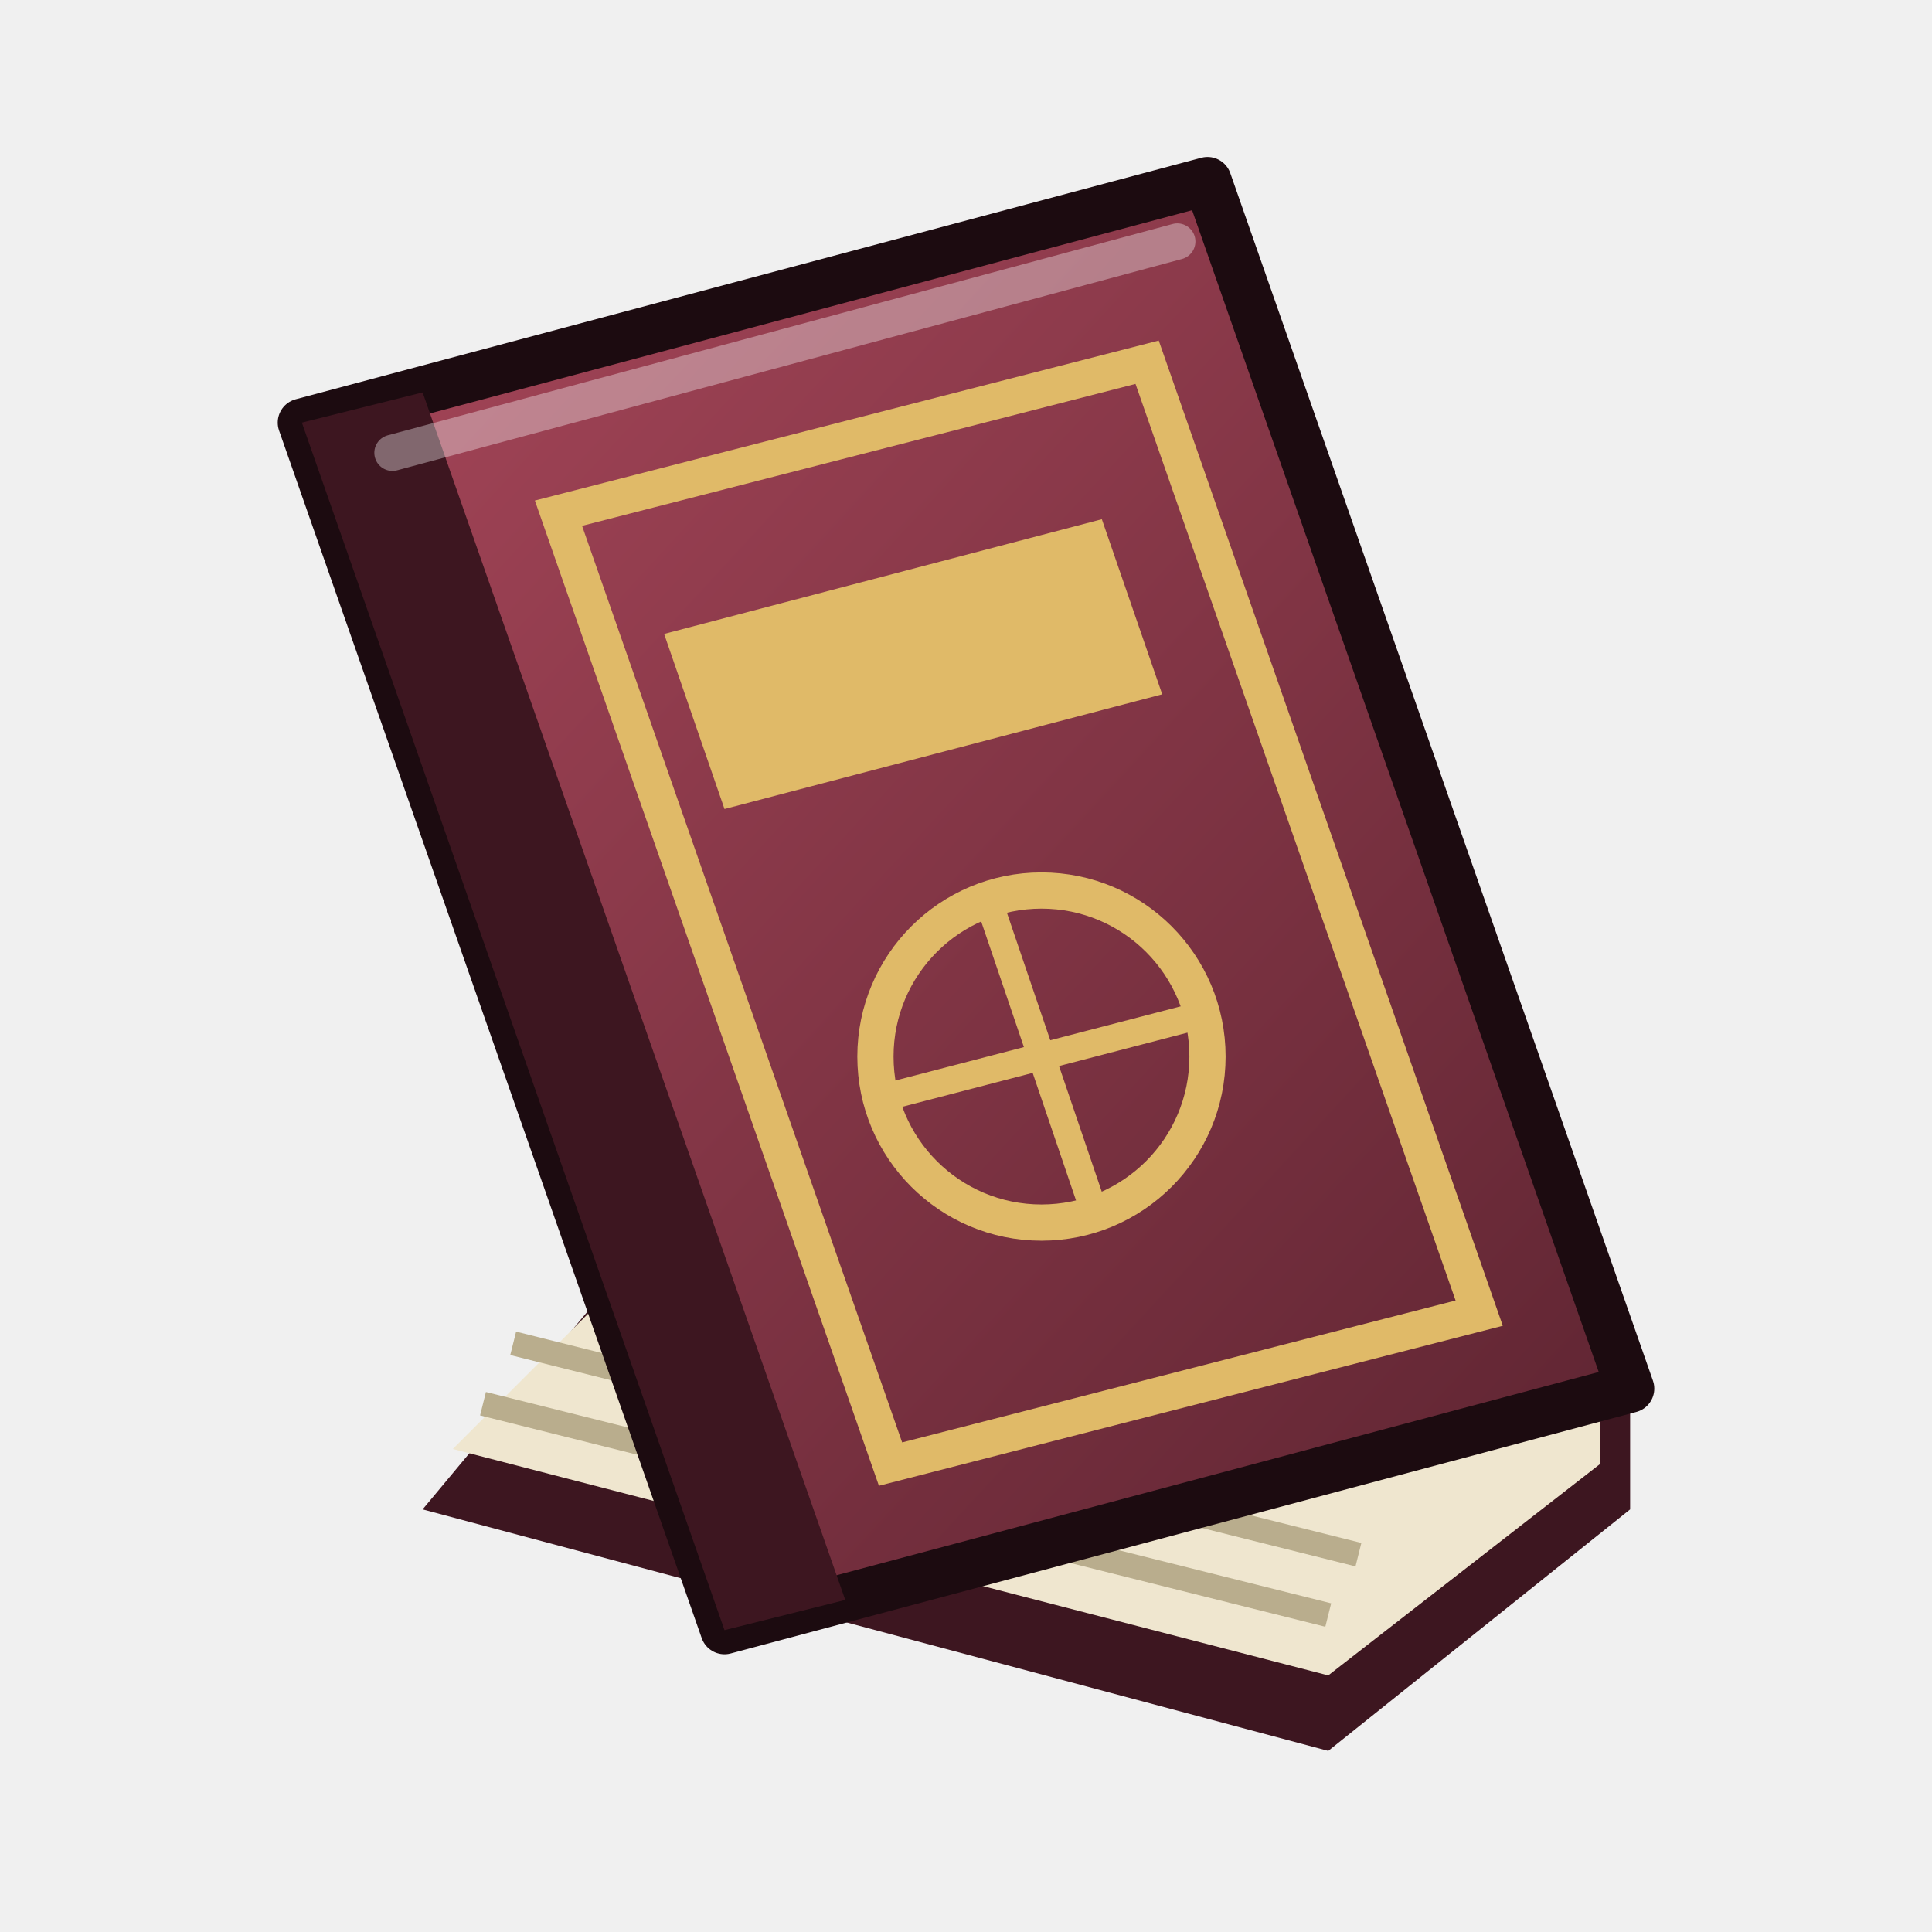
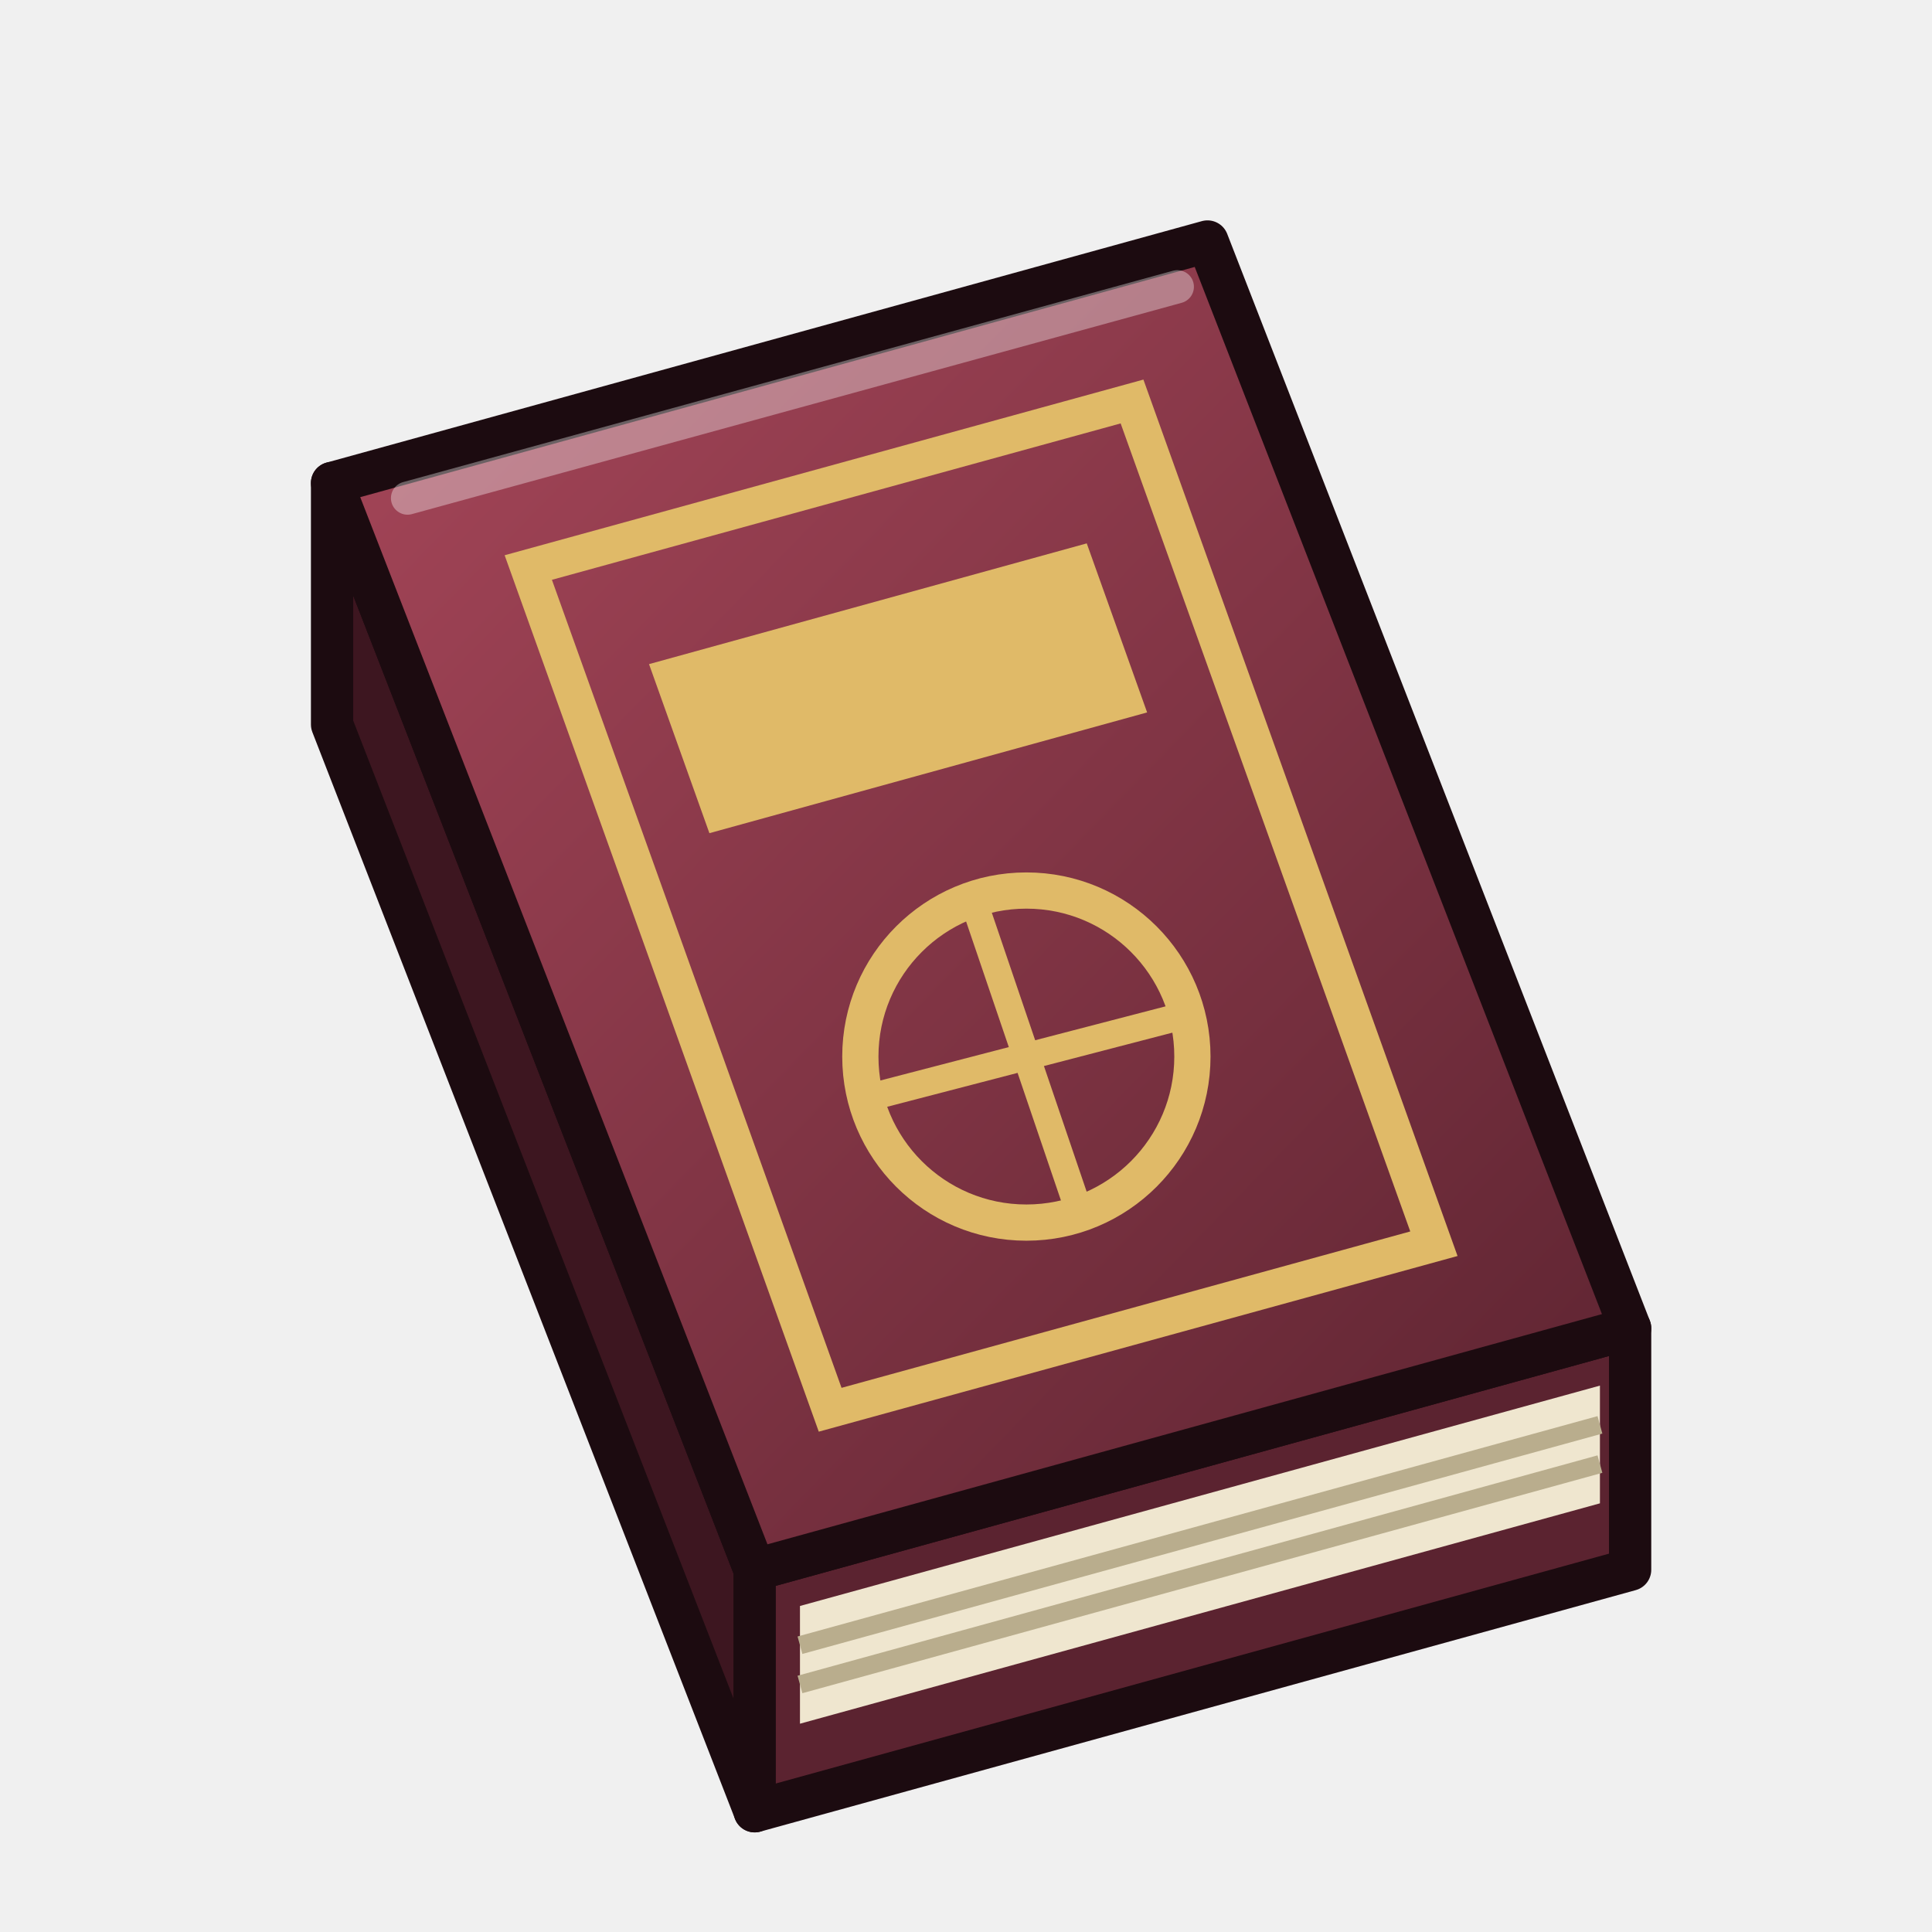
<svg xmlns="http://www.w3.org/2000/svg" viewBox="0 0 64 64">
  <defs>
    <linearGradient id="cover" x1="0" y1="0" x2="1" y2="1">
      <stop offset="0" stop-color="#a8475a" />
      <stop offset="1" stop-color="#5b2330" />
    </linearGradient>
  </defs>
-   <path d="M14 50 44 58 54 50 54 46 24 38Z" fill="#3d1620" />
-   <path d="M15 48 44 55.500 53 48.500 53 46 24 39Z" fill="#efe6cf" />
-   <path d="M16 46.500 44 53.500M17 44.500 45 51.500" stroke="#b9ad8d" stroke-width="0.8" />
-   <path d="M10 14 40 6 54 46 24 54Z" fill="url(#cover)" stroke="#1c0b10" stroke-width="1.6" stroke-linejoin="round" />
-   <path d="M10 14 14 13 28 53 24 54Z" fill="#3d1620" />
-   <path d="M18.500 17 38 12 49 43.500 29.500 48.500Z" fill="none" stroke="#e0ba68" stroke-width="1.2" />
-   <path d="M22 21 36.500 17.200 38.500 23 24 26.800Z" fill="#e0ba68" />
-   <circle cx="34.500" cy="35" r="5.500" fill="none" stroke="#e0ba68" stroke-width="1.2" />
-   <path d="M32.800 30 36.200 40M29.500 36.300 39.500 33.700" stroke="#e0ba68" stroke-width="0.9" />
-   <path d="M13 15 39 8" stroke="#fff" stroke-opacity="0.35" stroke-width="1.2" stroke-linecap="round" />
+   <g stroke="#1c0b10" stroke-width="1.4" stroke-linejoin="round">
+     <path d="M11 16 25 52V60L11 24Z" fill="#3d1620" />
+     <path d="M25 52 54 44V52L25 60Z" fill="#5b2330" />
+     <path d="M11 16 40 8 54 44 25 52Z" fill="url(#cover)" />
+   </g>
+   <path d="M26.500 53.200 53 45.900V49.800L26.500 57.100Z" fill="#efe6cf" />
+   <path d="M26.500 54.500 53 47.200M26.500 55.800 53 48.500" stroke="#b9ad8d" stroke-width="0.6" />
+   <path d="M17.500 18.800 37.500 13.300 47.500 41.200 27.500 46.700Z" fill="none" stroke="#e0ba68" stroke-width="1.2" />
+   <path d="M21.500 22 36 18 38 23.600 23.500 27.600Z" fill="#e0ba68" />
+   <circle cx="34" cy="35" r="5.500" fill="none" stroke="#e0ba68" stroke-width="1.2" />
+   <path d="M32.300 30 35.700 40M29 36.300 39 33.700" stroke="#e0ba68" stroke-width="0.9" />
+   <path d="M13.500 16.500 39 9.500" stroke="#fff" stroke-opacity="0.35" stroke-width="1.100" stroke-linecap="round" />
</svg>
